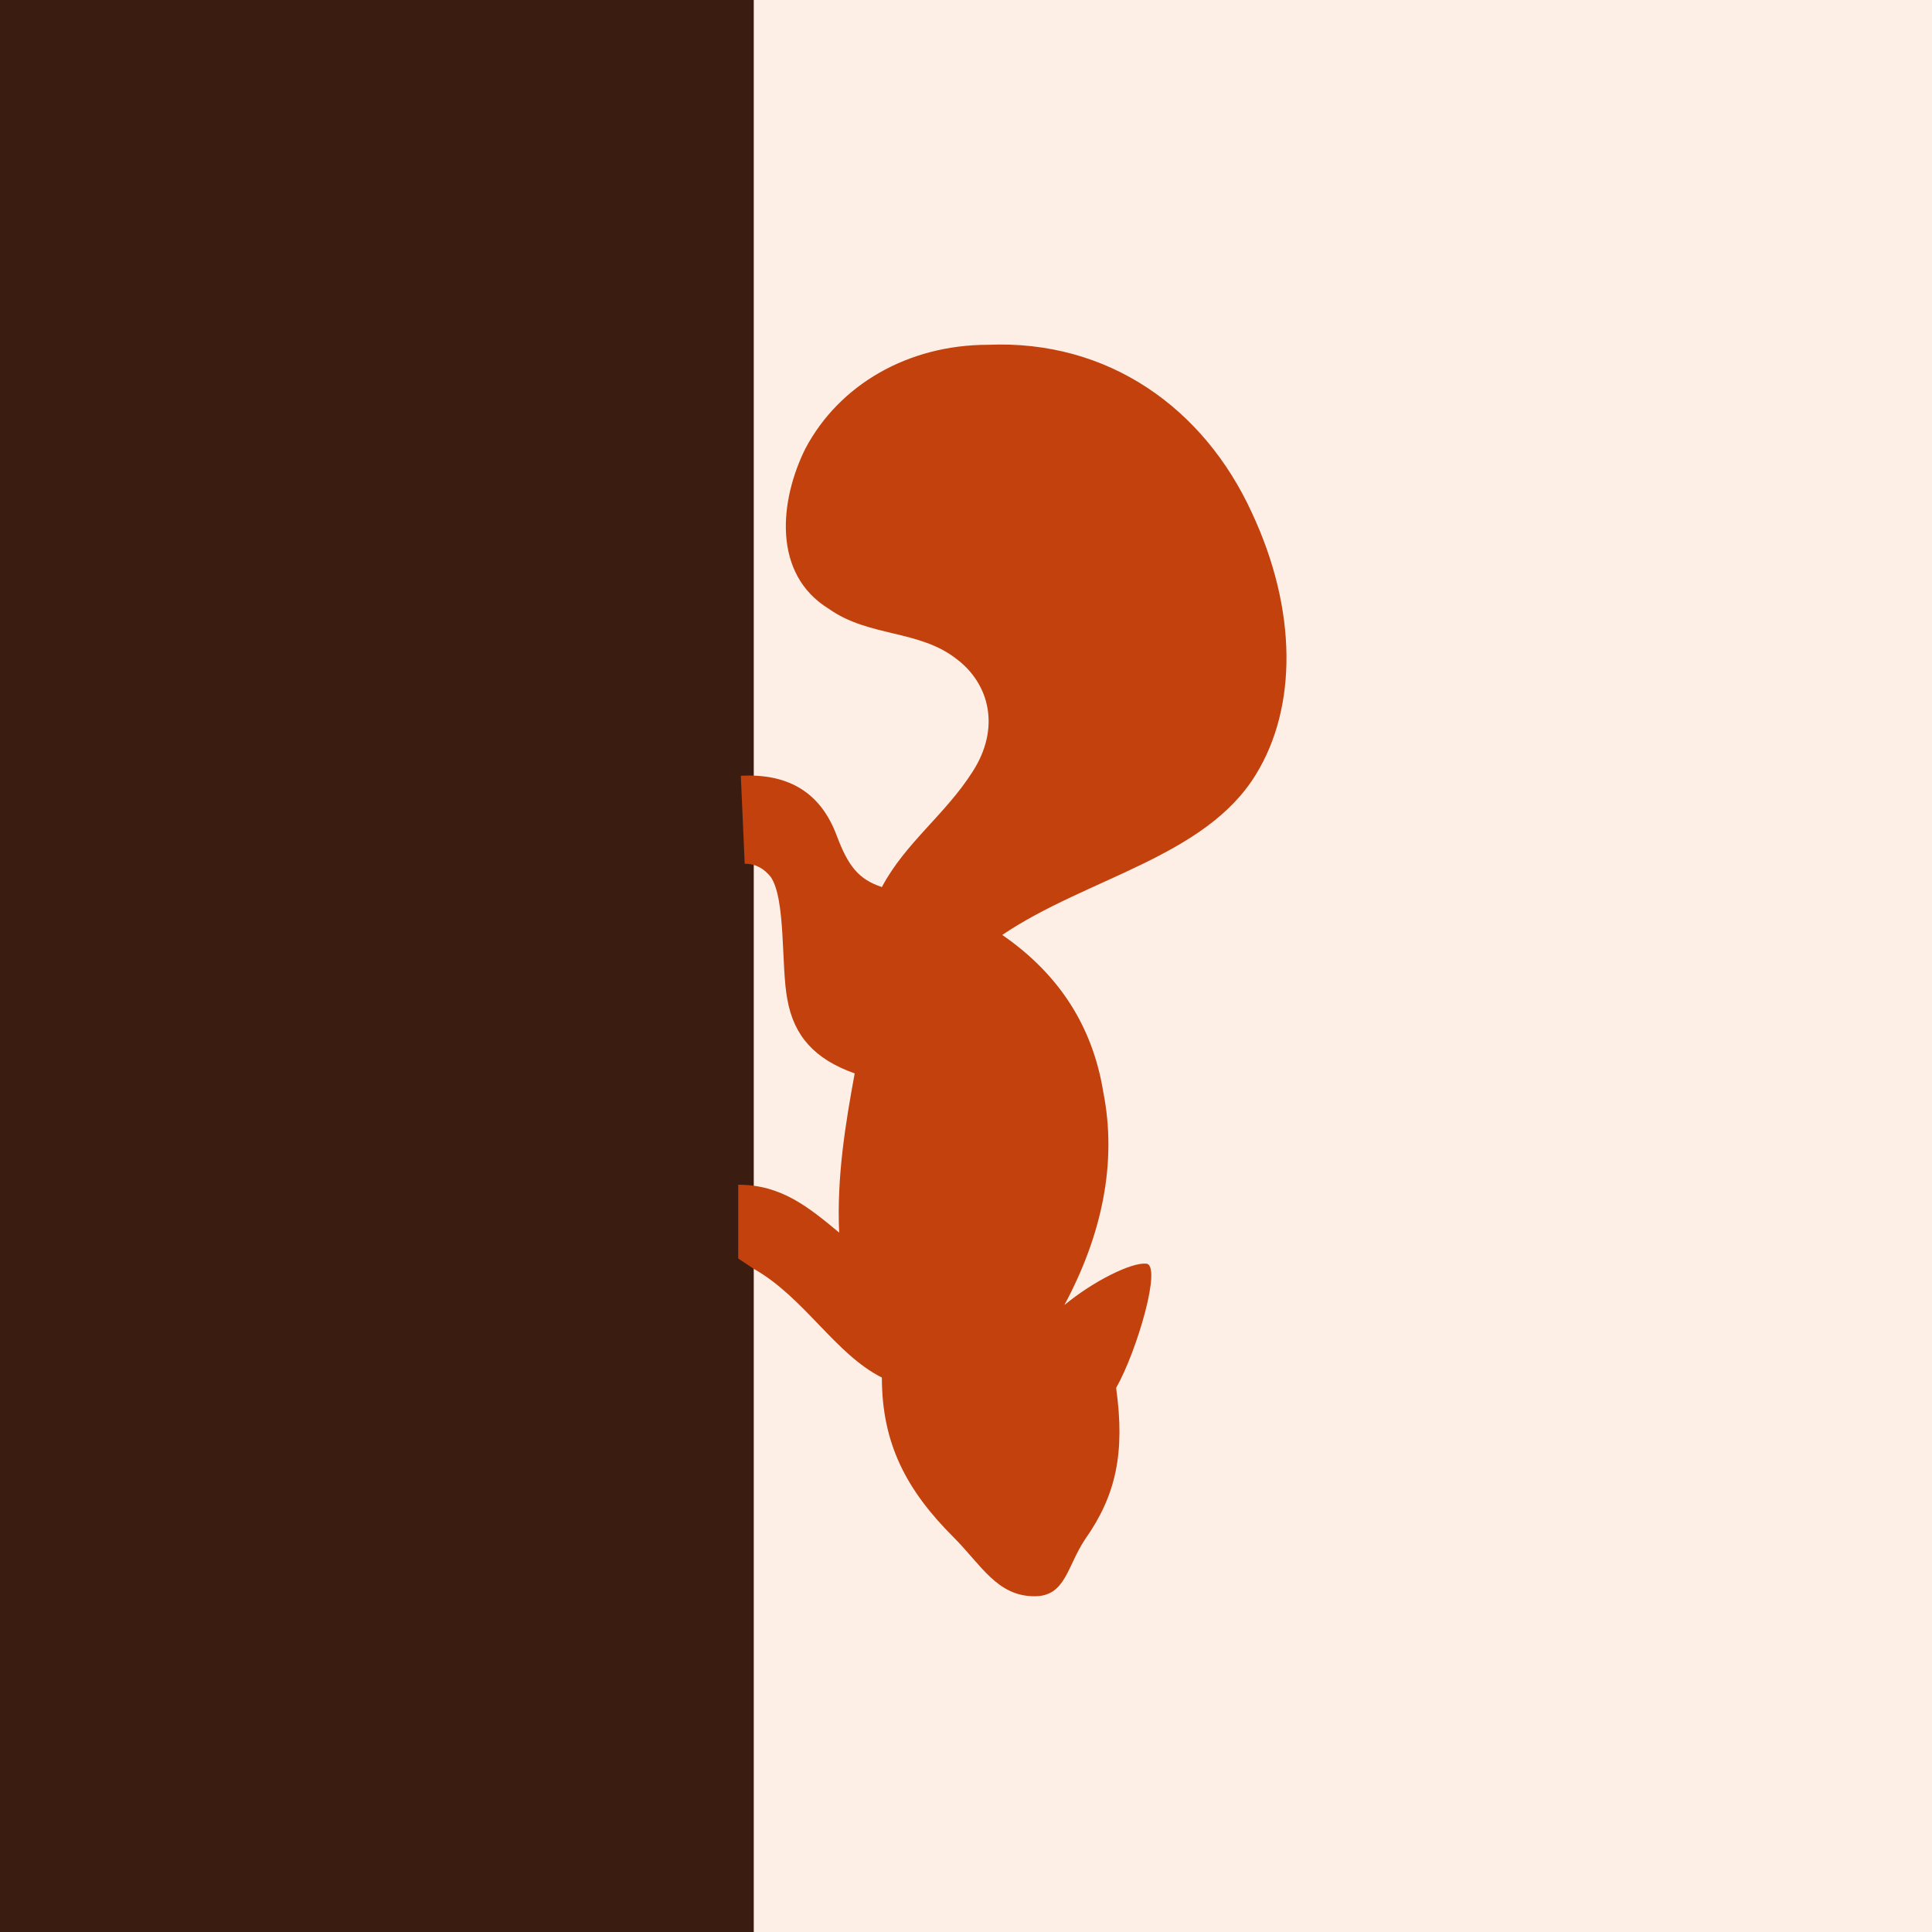
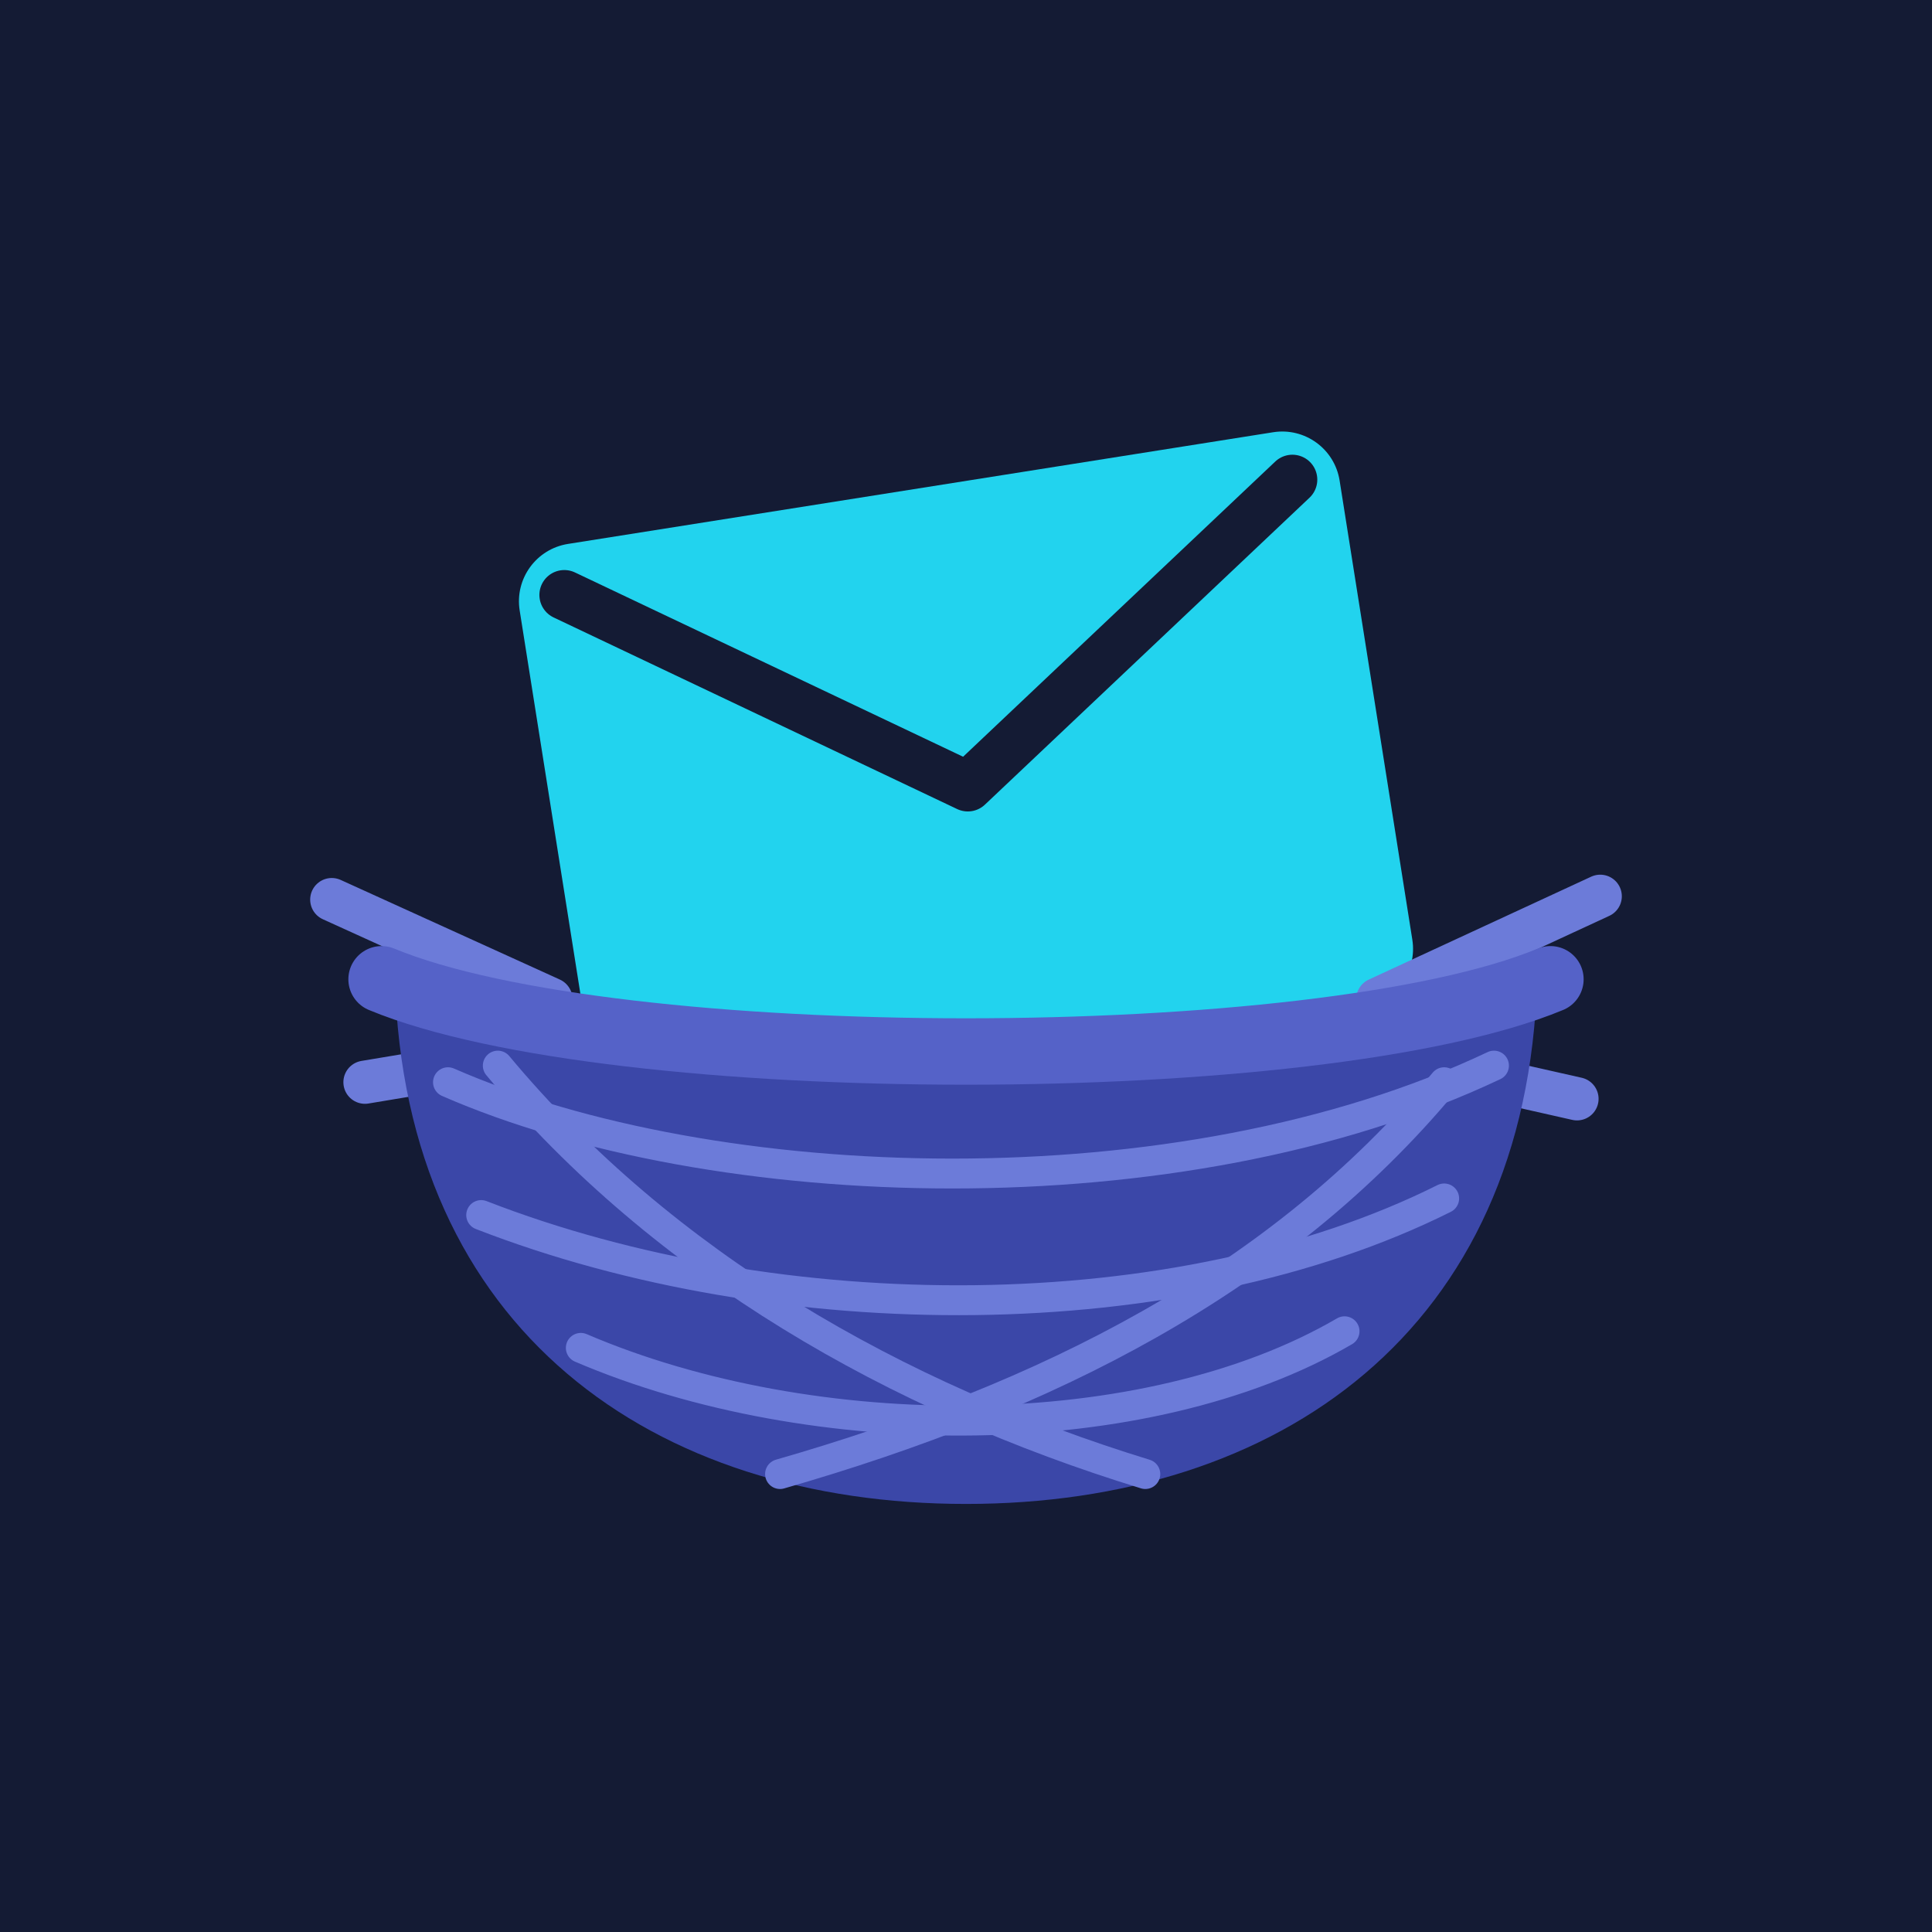
- <svg xmlns="http://www.w3.org/2000/svg" viewBox="0 0 1254 1254">
-   <rect width="1254" height="1254" fill="#fdeee6" />
-   <g transform="translate(627 627) scale(0.84) translate(-627 -627)">
-     <rect x="-400" y="-400" width="863" height="2054" fill="#3a1d10" />
-     <path d="M 562,566 C 580,532 611,510 632,477 C 654,443 645,409 620,390 C 591,367 552,373 521,351 C 477,324 483,267 503,227 C 529,178 582,147 644,147 C 737,143 811,196 848,277 C 883,352 883,427 851,479 C 812,543 720,559 655,603 C 700,634 725,675 733,724 C 744,779 732,835 703,889 C 726,870 755,856 766,857 C 779,857 759,925 743,953 C 750,1003 743,1036 719,1070 C 705,1091 704,1114 680,1114 C 651,1114 639,1090 617,1068 C 581,1032 562,996 562,945 C 526,927 502,883 463,861 L 451,853 L 451,796 C 484,796 505,813 529,833 C 527,790 534,748 541,710 C 510,699 494,681 489,653 C 484,628 488,575 476,558 C 471,552 465,548 456,548 L 453,480 C 491,478 515,494 527,526 C 536,550 544,560 562,566 Z" fill="#c2410c" />
+ <svg xmlns="http://www.w3.org/2000/svg" viewBox="0 0 1024 1024">
+   <rect width="1024" height="1024" fill="#141b34" />
+   <g transform="translate(512 512) scale(0.88) translate(-512 -540)">
+     <g transform="rotate(-9 512 425)">
+       <rect x="262" y="250" width="500" height="350" rx="35" fill="#22d3ee" />
+       <path d="M 290 280 L 512 432 L 734 280" fill="none" stroke="#141b34" stroke-width="30" stroke-linecap="round" stroke-linejoin="round" />
+     </g>
+     <g stroke="#6c7bd9" stroke-width="26" stroke-linecap="round">
+       <path d="M 130 500 L 262 560" />
+       <path d="M 150 610 L 270 590" />
+       <path d="M 894 498 L 760 560" />
+       <path d="M 880 620 L 756 592" />
+     </g>
+     <path d="M 168 548 C 300 600 724 600 856 548 C 850 760 700 864 512 864 C 324 864 174 760 168 548 Z" fill="#3b47a8" />
+     <g stroke="#6c7bd9" stroke-width="18" stroke-linecap="round" fill="none">
+       <path d="M 200 610 C 360 680 640 690 830 600" />
+       <path d="M 220 690 C 400 760 640 760 800 680" />
+       <path d="M 280 770 C 420 830 620 830 740 760" />
+       <path d="M 230 600 C 330 720 470 800 620 846" />
+       <path d="M 800 610 C 700 730 560 800 400 846" />
+     </g>
+     <path d="M 160 548 C 300 606 724 606 864 548" fill="none" stroke="#5562c8" stroke-width="40" stroke-linecap="round" />
  </g>
</svg>
